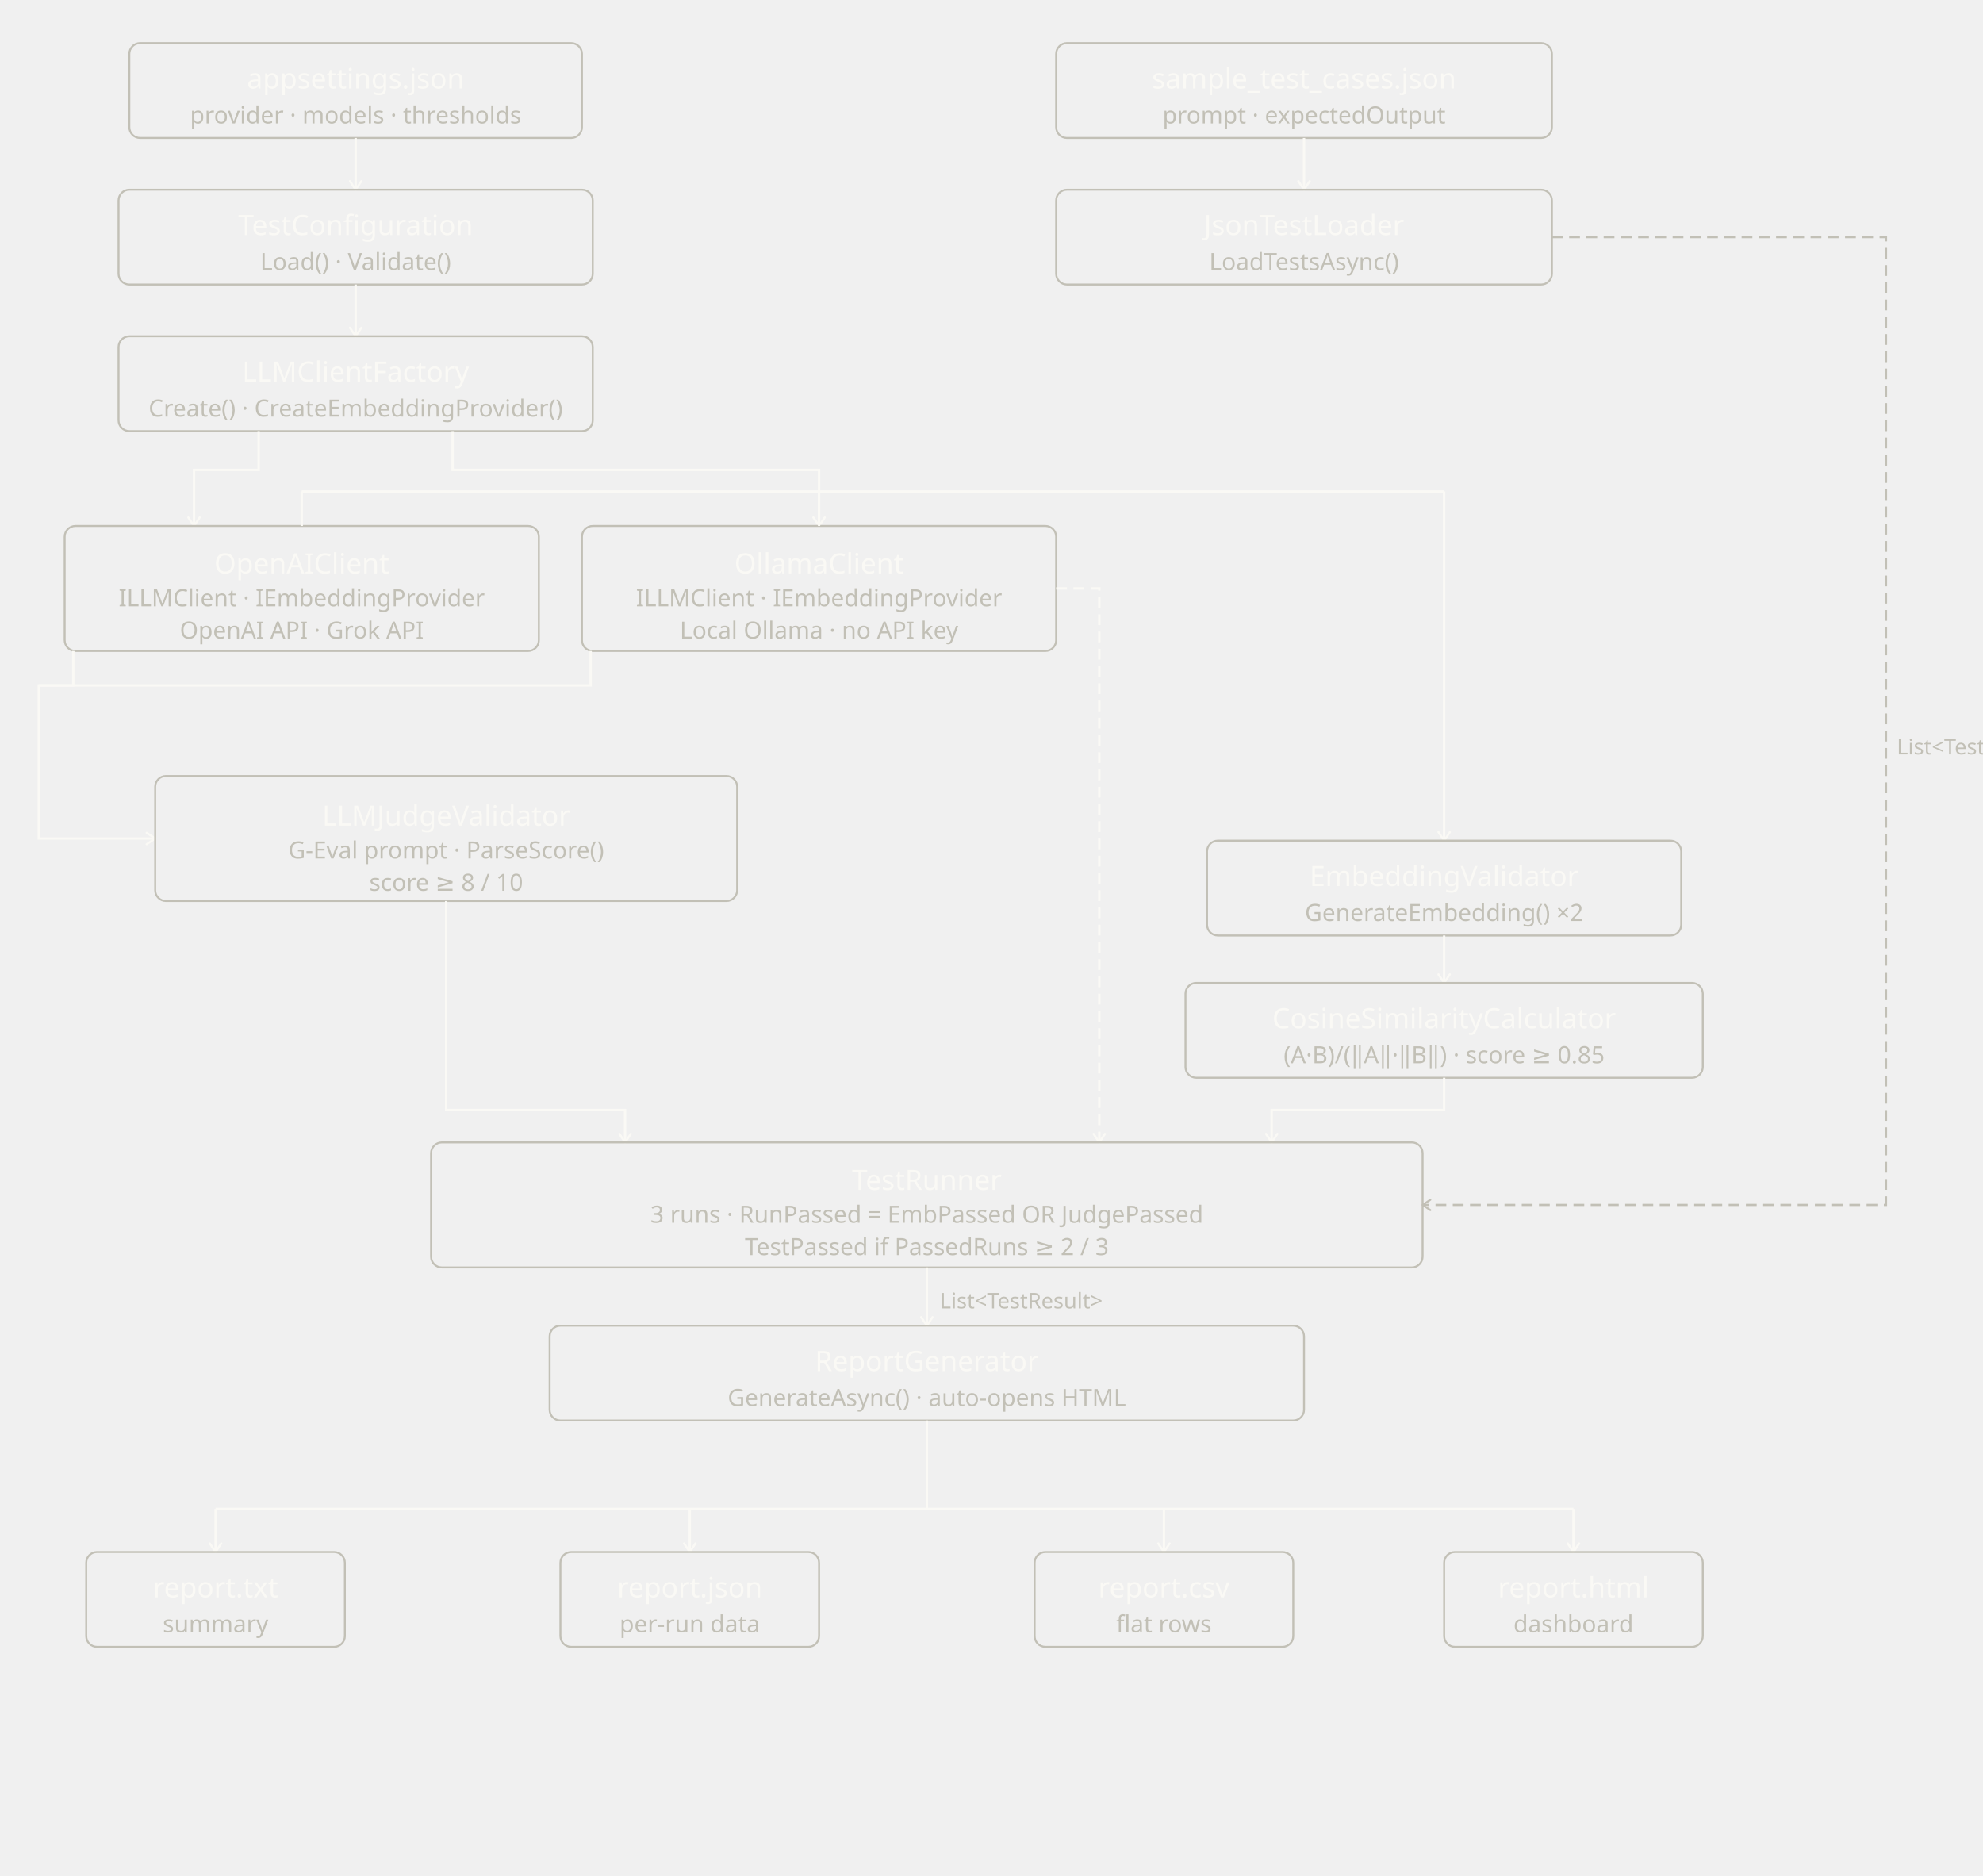
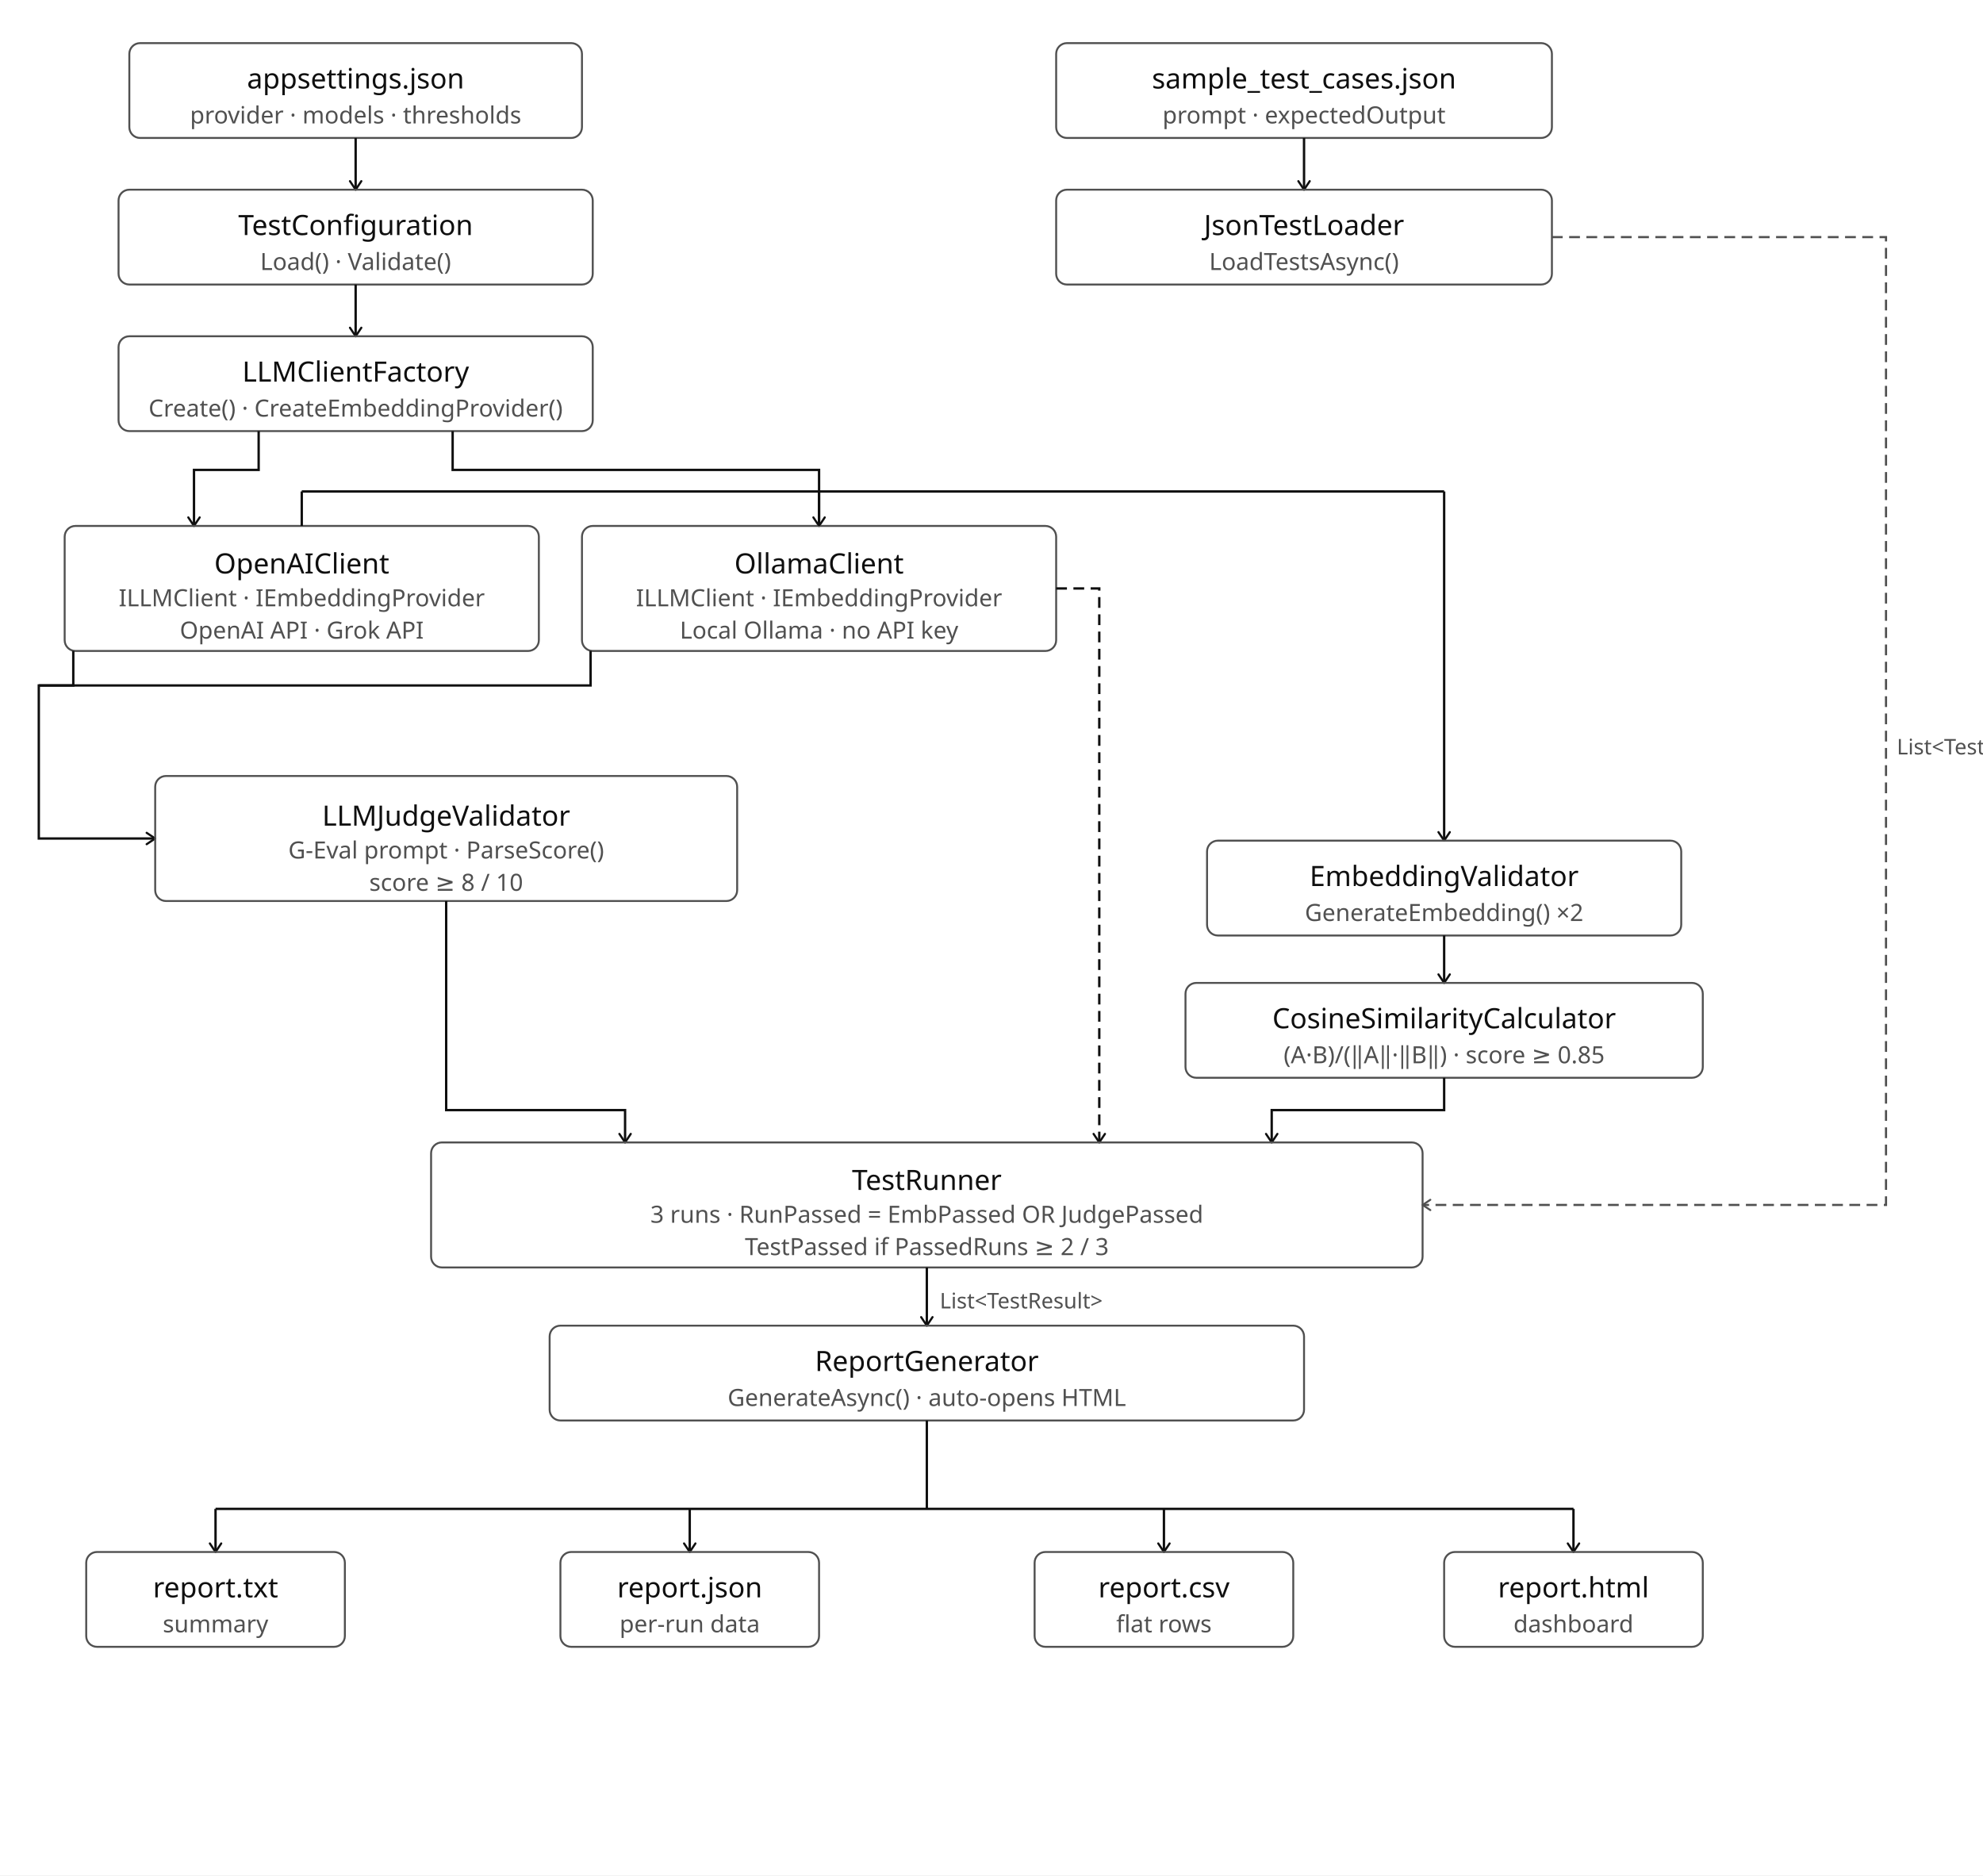
<svg xmlns="http://www.w3.org/2000/svg" width="920" viewBox="0 0 920 870">
+   <rect width="920" height="870" fill="white" />
  <defs>
    <marker id="arr" viewBox="0 0 10 10" refX="8" refY="5" markerWidth="6" markerHeight="6" orient="auto-start-reverse">
      <path d="M2 1L8 5L2 9" fill="none" stroke="context-stroke" stroke-width="1.5" stroke-linecap="round" stroke-linejoin="round" />
    </marker>
  </defs>
-   <rect x="60" y="20" width="210" height="44" rx="5" fill="none" stroke="rgb(194,192,182)" stroke-width="0.9" />
-   <text x="165" y="36" text-anchor="middle" dominant-baseline="central" fill="rgb(250,249,245)" font-family="'Segoe UI',sans-serif" font-size="13" font-weight="500">appsettings.json</text>
-   <text x="165" y="53" text-anchor="middle" dominant-baseline="central" fill="rgb(194,192,182)" font-family="'Segoe UI',sans-serif" font-size="11">provider · models · thresholds</text>
-   <rect x="490" y="20" width="230" height="44" rx="5" fill="none" stroke="rgb(194,192,182)" stroke-width="0.9" />
-   <text x="605" y="36" text-anchor="middle" dominant-baseline="central" fill="rgb(250,249,245)" font-family="'Segoe UI',sans-serif" font-size="13" font-weight="500">sample_test_cases.json</text>
-   <text x="605" y="53" text-anchor="middle" dominant-baseline="central" fill="rgb(194,192,182)" font-family="'Segoe UI',sans-serif" font-size="11">prompt · expectedOutput</text>
-   <line x1="165" y1="64" x2="165" y2="88" stroke="rgb(250,249,245)" stroke-width="1.1" marker-end="url(#arr)" />
-   <line x1="605" y1="64" x2="605" y2="88" stroke="rgb(250,249,245)" stroke-width="1.1" marker-end="url(#arr)" />
-   <rect x="55" y="88" width="220" height="44" rx="5" fill="none" stroke="rgb(194,192,182)" stroke-width="0.9" />
-   <text x="165" y="104" text-anchor="middle" dominant-baseline="central" fill="rgb(250,249,245)" font-family="'Segoe UI',sans-serif" font-size="13" font-weight="500">TestConfiguration</text>
-   <text x="165" y="121" text-anchor="middle" dominant-baseline="central" fill="rgb(194,192,182)" font-family="'Segoe UI',sans-serif" font-size="11">Load() · Validate()</text>
-   <rect x="490" y="88" width="230" height="44" rx="5" fill="none" stroke="rgb(194,192,182)" stroke-width="0.9" />
-   <text x="605" y="104" text-anchor="middle" dominant-baseline="central" fill="rgb(250,249,245)" font-family="'Segoe UI',sans-serif" font-size="13" font-weight="500">JsonTestLoader</text>
-   <text x="605" y="121" text-anchor="middle" dominant-baseline="central" fill="rgb(194,192,182)" font-family="'Segoe UI',sans-serif" font-size="11">LoadTestsAsync()</text>
-   <line x1="165" y1="132" x2="165" y2="156" stroke="rgb(250,249,245)" stroke-width="1.1" marker-end="url(#arr)" />
-   <rect x="55" y="156" width="220" height="44" rx="5" fill="none" stroke="rgb(194,192,182)" stroke-width="0.9" />
-   <text x="165" y="172" text-anchor="middle" dominant-baseline="central" fill="rgb(250,249,245)" font-family="'Segoe UI',sans-serif" font-size="13" font-weight="500">LLMClientFactory</text>
-   <text x="165" y="189" text-anchor="middle" dominant-baseline="central" fill="rgb(194,192,182)" font-family="'Segoe UI',sans-serif" font-size="11">Create() · CreateEmbeddingProvider()</text>
-   <path d="M120 200 L120 218 L90 218 L90 244" stroke="rgb(250,249,245)" stroke-width="1.1" fill="none" marker-end="url(#arr)" />
-   <path d="M210 200 L210 218 L380 218 L380 244" stroke="rgb(250,249,245)" stroke-width="1.1" fill="none" marker-end="url(#arr)" />
-   <rect x="30" y="244" width="220" height="58" rx="5" fill="none" stroke="rgb(194,192,182)" stroke-width="0.9" />
-   <text x="140" y="261" text-anchor="middle" dominant-baseline="central" fill="rgb(250,249,245)" font-family="'Segoe UI',sans-serif" font-size="13" font-weight="500">OpenAIClient</text>
-   <text x="140" y="277" text-anchor="middle" dominant-baseline="central" fill="rgb(194,192,182)" font-family="'Segoe UI',sans-serif" font-size="11">ILLMClient · IEmbeddingProvider</text>
-   <text x="140" y="292" text-anchor="middle" dominant-baseline="central" fill="rgb(194,192,182)" font-family="'Segoe UI',sans-serif" font-size="11">OpenAI API · Grok API</text>
-   <rect x="270" y="244" width="220" height="58" rx="5" fill="none" stroke="rgb(194,192,182)" stroke-width="0.9" />
-   <text x="380" y="261" text-anchor="middle" dominant-baseline="central" fill="rgb(250,249,245)" font-family="'Segoe UI',sans-serif" font-size="13" font-weight="500">OllamaClient</text>
-   <text x="380" y="277" text-anchor="middle" dominant-baseline="central" fill="rgb(194,192,182)" font-family="'Segoe UI',sans-serif" font-size="11">ILLMClient · IEmbeddingProvider</text>
-   <text x="380" y="292" text-anchor="middle" dominant-baseline="central" fill="rgb(194,192,182)" font-family="'Segoe UI',sans-serif" font-size="11">Local Ollama · no API key</text>
-   <line x1="140" y1="244" x2="140" y2="228" stroke="rgb(250,249,245)" stroke-width="1.1" fill="none" />
-   <line x1="380" y1="244" x2="380" y2="228" stroke="rgb(250,249,245)" stroke-width="1.1" fill="none" />
-   <line x1="140" y1="228" x2="670" y2="228" stroke="rgb(250,249,245)" stroke-width="1.1" fill="none" />
-   <line x1="670" y1="228" x2="670" y2="390" stroke="rgb(250,249,245)" stroke-width="1.1" fill="none" marker-end="url(#arr)" />
-   <path d="M34 302 L34 318 L18 318 L18 389 L72 389" stroke="rgb(250,249,245)" stroke-width="1.1" fill="none" marker-end="url(#arr)" />
-   <path d="M274 302 L274 318 L18 318" stroke="rgb(250,249,245)" stroke-width="1.1" fill="none" />
-   <path d="M490 273 L510 273 L510 530" stroke="rgb(250,249,245)" stroke-width="1.1" fill="none" stroke-dasharray="5,3" marker-end="url(#arr)" />
-   <rect x="72" y="360" width="270" height="58" rx="5" fill="none" stroke="rgb(194,192,182)" stroke-width="0.9" />
-   <text x="207" y="378" text-anchor="middle" dominant-baseline="central" fill="rgb(250,249,245)" font-family="'Segoe UI',sans-serif" font-size="13" font-weight="500">LLMJudgeValidator</text>
-   <text x="207" y="394" text-anchor="middle" dominant-baseline="central" fill="rgb(194,192,182)" font-family="'Segoe UI',sans-serif" font-size="11">G-Eval prompt · ParseScore()</text>
-   <text x="207" y="409" text-anchor="middle" dominant-baseline="central" fill="rgb(194,192,182)" font-family="'Segoe UI',sans-serif" font-size="11">score ≥ 8 / 10</text>
-   <rect x="560" y="390" width="220" height="44" rx="5" fill="none" stroke="rgb(194,192,182)" stroke-width="0.9" />
-   <text x="670" y="406" text-anchor="middle" dominant-baseline="central" fill="rgb(250,249,245)" font-family="'Segoe UI',sans-serif" font-size="13" font-weight="500">EmbeddingValidator</text>
-   <text x="670" y="423" text-anchor="middle" dominant-baseline="central" fill="rgb(194,192,182)" font-family="'Segoe UI',sans-serif" font-size="11">GenerateEmbedding() ×2</text>
-   <line x1="670" y1="434" x2="670" y2="456" stroke="rgb(250,249,245)" stroke-width="1.1" marker-end="url(#arr)" />
-   <rect x="550" y="456" width="240" height="44" rx="5" fill="none" stroke="rgb(194,192,182)" stroke-width="0.9" />
-   <text x="670" y="472" text-anchor="middle" dominant-baseline="central" fill="rgb(250,249,245)" font-family="'Segoe UI',sans-serif" font-size="13" font-weight="500">CosineSimilarityCalculator</text>
-   <text x="670" y="489" text-anchor="middle" dominant-baseline="central" fill="rgb(194,192,182)" font-family="'Segoe UI',sans-serif" font-size="11">(A·B)/(‖A‖·‖B‖) · score ≥ 0.85</text>
-   <path d="M670 500 L670 515 L590 515 L590 530" stroke="rgb(250,249,245)" stroke-width="1.1" fill="none" marker-end="url(#arr)" />
-   <path d="M207 418 L207 515 L290 515 L290 530" stroke="rgb(250,249,245)" stroke-width="1.1" fill="none" marker-end="url(#arr)" />
-   <path d="M720 110 L875 110 L875 559 L660 559" stroke="rgb(194,192,182)" stroke-width="1" fill="none" stroke-dasharray="5,3" marker-end="url(#arr)" />
-   <text x="880" y="350" text-anchor="start" fill="rgb(194,192,182)" font-family="'Segoe UI',sans-serif" font-size="10">List&lt;TestCase&gt;</text>
-   <rect x="200" y="530" width="460" height="58" rx="5" fill="none" stroke="rgb(194,192,182)" stroke-width="0.9" />
-   <text x="430" y="547" text-anchor="middle" dominant-baseline="central" fill="rgb(250,249,245)" font-family="'Segoe UI',sans-serif" font-size="13" font-weight="500">TestRunner</text>
-   <text x="430" y="563" text-anchor="middle" dominant-baseline="central" fill="rgb(194,192,182)" font-family="'Segoe UI',sans-serif" font-size="11">3 runs · RunPassed = EmbPassed OR JudgePassed</text>
-   <text x="430" y="578" text-anchor="middle" dominant-baseline="central" fill="rgb(194,192,182)" font-family="'Segoe UI',sans-serif" font-size="11">TestPassed if PassedRuns ≥ 2 / 3</text>
-   <line x1="430" y1="588" x2="430" y2="615" stroke="rgb(250,249,245)" stroke-width="1.1" marker-end="url(#arr)" />
-   <text x="436" y="607" text-anchor="start" fill="rgb(194,192,182)" font-family="'Segoe UI',sans-serif" font-size="10">List&lt;TestResult&gt;</text>
-   <rect x="255" y="615" width="350" height="44" rx="5" fill="none" stroke="rgb(194,192,182)" stroke-width="0.9" />
-   <text x="430" y="631" text-anchor="middle" dominant-baseline="central" fill="rgb(250,249,245)" font-family="'Segoe UI',sans-serif" font-size="13" font-weight="500">ReportGenerator</text>
-   <text x="430" y="648" text-anchor="middle" dominant-baseline="central" fill="rgb(194,192,182)" font-family="'Segoe UI',sans-serif" font-size="11">GenerateAsync() · auto-opens HTML</text>
-   <line x1="430" y1="659" x2="430" y2="700" stroke="rgb(250,249,245)" stroke-width="1.1" fill="none" />
-   <line x1="100" y1="700" x2="730" y2="700" stroke="rgb(250,249,245)" stroke-width="1.1" fill="none" />
-   <line x1="100" y1="700" x2="100" y2="720" stroke="rgb(250,249,245)" stroke-width="1.1" marker-end="url(#arr)" />
-   <line x1="320" y1="700" x2="320" y2="720" stroke="rgb(250,249,245)" stroke-width="1.1" marker-end="url(#arr)" />
-   <line x1="540" y1="700" x2="540" y2="720" stroke="rgb(250,249,245)" stroke-width="1.1" marker-end="url(#arr)" />
-   <line x1="730" y1="700" x2="730" y2="720" stroke="rgb(250,249,245)" stroke-width="1.1" marker-end="url(#arr)" />
-   <rect x="40" y="720" width="120" height="44" rx="5" fill="none" stroke="rgb(194,192,182)" stroke-width="0.9" />
-   <text x="100" y="736" text-anchor="middle" dominant-baseline="central" fill="rgb(250,249,245)" font-family="'Segoe UI',sans-serif" font-size="13" font-weight="500">report.txt</text>
-   <text x="100" y="753" text-anchor="middle" dominant-baseline="central" fill="rgb(194,192,182)" font-family="'Segoe UI',sans-serif" font-size="11">summary</text>
-   <rect x="260" y="720" width="120" height="44" rx="5" fill="none" stroke="rgb(194,192,182)" stroke-width="0.9" />
-   <text x="320" y="736" text-anchor="middle" dominant-baseline="central" fill="rgb(250,249,245)" font-family="'Segoe UI',sans-serif" font-size="13" font-weight="500">report.json</text>
-   <text x="320" y="753" text-anchor="middle" dominant-baseline="central" fill="rgb(194,192,182)" font-family="'Segoe UI',sans-serif" font-size="11">per-run data</text>
-   <rect x="480" y="720" width="120" height="44" rx="5" fill="none" stroke="rgb(194,192,182)" stroke-width="0.9" />
-   <text x="540" y="736" text-anchor="middle" dominant-baseline="central" fill="rgb(250,249,245)" font-family="'Segoe UI',sans-serif" font-size="13" font-weight="500">report.csv</text>
-   <text x="540" y="753" text-anchor="middle" dominant-baseline="central" fill="rgb(194,192,182)" font-family="'Segoe UI',sans-serif" font-size="11">flat rows</text>
-   <rect x="670" y="720" width="120" height="44" rx="5" fill="none" stroke="rgb(194,192,182)" stroke-width="0.9" />
-   <text x="730" y="736" text-anchor="middle" dominant-baseline="central" fill="rgb(250,249,245)" font-family="'Segoe UI',sans-serif" font-size="13" font-weight="500">report.html</text>
-   <text x="730" y="753" text-anchor="middle" dominant-baseline="central" fill="rgb(194,192,182)" font-family="'Segoe UI',sans-serif" font-size="11">dashboard</text>
+   <rect x="60" y="20" width="210" height="44" rx="5" fill="none" stroke="rgb(80,80,80)" stroke-width="0.9" />
+   <text x="165" y="36" text-anchor="middle" dominant-baseline="central" fill="rgb(15,15,15)" font-family="'Segoe UI',sans-serif" font-size="13" font-weight="500">appsettings.json</text>
+   <text x="165" y="53" text-anchor="middle" dominant-baseline="central" fill="rgb(80,80,80)" font-family="'Segoe UI',sans-serif" font-size="11">provider · models · thresholds</text>
+   <rect x="490" y="20" width="230" height="44" rx="5" fill="none" stroke="rgb(80,80,80)" stroke-width="0.9" />
+   <text x="605" y="36" text-anchor="middle" dominant-baseline="central" fill="rgb(15,15,15)" font-family="'Segoe UI',sans-serif" font-size="13" font-weight="500">sample_test_cases.json</text>
+   <text x="605" y="53" text-anchor="middle" dominant-baseline="central" fill="rgb(80,80,80)" font-family="'Segoe UI',sans-serif" font-size="11">prompt · expectedOutput</text>
+   <line x1="165" y1="64" x2="165" y2="88" stroke="rgb(15,15,15)" stroke-width="1.1" marker-end="url(#arr)" />
+   <line x1="605" y1="64" x2="605" y2="88" stroke="rgb(15,15,15)" stroke-width="1.1" marker-end="url(#arr)" />
+   <rect x="55" y="88" width="220" height="44" rx="5" fill="none" stroke="rgb(80,80,80)" stroke-width="0.9" />
+   <text x="165" y="104" text-anchor="middle" dominant-baseline="central" fill="rgb(15,15,15)" font-family="'Segoe UI',sans-serif" font-size="13" font-weight="500">TestConfiguration</text>
+   <text x="165" y="121" text-anchor="middle" dominant-baseline="central" fill="rgb(80,80,80)" font-family="'Segoe UI',sans-serif" font-size="11">Load() · Validate()</text>
+   <rect x="490" y="88" width="230" height="44" rx="5" fill="none" stroke="rgb(80,80,80)" stroke-width="0.9" />
+   <text x="605" y="104" text-anchor="middle" dominant-baseline="central" fill="rgb(15,15,15)" font-family="'Segoe UI',sans-serif" font-size="13" font-weight="500">JsonTestLoader</text>
+   <text x="605" y="121" text-anchor="middle" dominant-baseline="central" fill="rgb(80,80,80)" font-family="'Segoe UI',sans-serif" font-size="11">LoadTestsAsync()</text>
+   <line x1="165" y1="132" x2="165" y2="156" stroke="rgb(15,15,15)" stroke-width="1.1" marker-end="url(#arr)" />
+   <rect x="55" y="156" width="220" height="44" rx="5" fill="none" stroke="rgb(80,80,80)" stroke-width="0.9" />
+   <text x="165" y="172" text-anchor="middle" dominant-baseline="central" fill="rgb(15,15,15)" font-family="'Segoe UI',sans-serif" font-size="13" font-weight="500">LLMClientFactory</text>
+   <text x="165" y="189" text-anchor="middle" dominant-baseline="central" fill="rgb(80,80,80)" font-family="'Segoe UI',sans-serif" font-size="11">Create() · CreateEmbeddingProvider()</text>
+   <path d="M120 200 L120 218 L90 218 L90 244" stroke="rgb(15,15,15)" stroke-width="1.1" fill="none" marker-end="url(#arr)" />
+   <path d="M210 200 L210 218 L380 218 L380 244" stroke="rgb(15,15,15)" stroke-width="1.1" fill="none" marker-end="url(#arr)" />
+   <rect x="30" y="244" width="220" height="58" rx="5" fill="none" stroke="rgb(80,80,80)" stroke-width="0.9" />
+   <text x="140" y="261" text-anchor="middle" dominant-baseline="central" fill="rgb(15,15,15)" font-family="'Segoe UI',sans-serif" font-size="13" font-weight="500">OpenAIClient</text>
+   <text x="140" y="277" text-anchor="middle" dominant-baseline="central" fill="rgb(80,80,80)" font-family="'Segoe UI',sans-serif" font-size="11">ILLMClient · IEmbeddingProvider</text>
+   <text x="140" y="292" text-anchor="middle" dominant-baseline="central" fill="rgb(80,80,80)" font-family="'Segoe UI',sans-serif" font-size="11">OpenAI API · Grok API</text>
+   <rect x="270" y="244" width="220" height="58" rx="5" fill="none" stroke="rgb(80,80,80)" stroke-width="0.9" />
+   <text x="380" y="261" text-anchor="middle" dominant-baseline="central" fill="rgb(15,15,15)" font-family="'Segoe UI',sans-serif" font-size="13" font-weight="500">OllamaClient</text>
+   <text x="380" y="277" text-anchor="middle" dominant-baseline="central" fill="rgb(80,80,80)" font-family="'Segoe UI',sans-serif" font-size="11">ILLMClient · IEmbeddingProvider</text>
+   <text x="380" y="292" text-anchor="middle" dominant-baseline="central" fill="rgb(80,80,80)" font-family="'Segoe UI',sans-serif" font-size="11">Local Ollama · no API key</text>
+   <line x1="140" y1="244" x2="140" y2="228" stroke="rgb(15,15,15)" stroke-width="1.1" fill="none" />
+   <line x1="380" y1="244" x2="380" y2="228" stroke="rgb(15,15,15)" stroke-width="1.1" fill="none" />
+   <line x1="140" y1="228" x2="670" y2="228" stroke="rgb(15,15,15)" stroke-width="1.1" fill="none" />
+   <line x1="670" y1="228" x2="670" y2="390" stroke="rgb(15,15,15)" stroke-width="1.1" fill="none" marker-end="url(#arr)" />
+   <path d="M34 302 L34 318 L18 318 L18 389 L72 389" stroke="rgb(15,15,15)" stroke-width="1.1" fill="none" marker-end="url(#arr)" />
+   <path d="M274 302 L274 318 L18 318" stroke="rgb(15,15,15)" stroke-width="1.1" fill="none" />
+   <path d="M490 273 L510 273 L510 530" stroke="rgb(15,15,15)" stroke-width="1.1" fill="none" stroke-dasharray="5,3" marker-end="url(#arr)" />
+   <rect x="72" y="360" width="270" height="58" rx="5" fill="none" stroke="rgb(80,80,80)" stroke-width="0.9" />
+   <text x="207" y="378" text-anchor="middle" dominant-baseline="central" fill="rgb(15,15,15)" font-family="'Segoe UI',sans-serif" font-size="13" font-weight="500">LLMJudgeValidator</text>
+   <text x="207" y="394" text-anchor="middle" dominant-baseline="central" fill="rgb(80,80,80)" font-family="'Segoe UI',sans-serif" font-size="11">G-Eval prompt · ParseScore()</text>
+   <text x="207" y="409" text-anchor="middle" dominant-baseline="central" fill="rgb(80,80,80)" font-family="'Segoe UI',sans-serif" font-size="11">score ≥ 8 / 10</text>
+   <rect x="560" y="390" width="220" height="44" rx="5" fill="none" stroke="rgb(80,80,80)" stroke-width="0.9" />
+   <text x="670" y="406" text-anchor="middle" dominant-baseline="central" fill="rgb(15,15,15)" font-family="'Segoe UI',sans-serif" font-size="13" font-weight="500">EmbeddingValidator</text>
+   <text x="670" y="423" text-anchor="middle" dominant-baseline="central" fill="rgb(80,80,80)" font-family="'Segoe UI',sans-serif" font-size="11">GenerateEmbedding() ×2</text>
+   <line x1="670" y1="434" x2="670" y2="456" stroke="rgb(15,15,15)" stroke-width="1.1" marker-end="url(#arr)" />
+   <rect x="550" y="456" width="240" height="44" rx="5" fill="none" stroke="rgb(80,80,80)" stroke-width="0.9" />
+   <text x="670" y="472" text-anchor="middle" dominant-baseline="central" fill="rgb(15,15,15)" font-family="'Segoe UI',sans-serif" font-size="13" font-weight="500">CosineSimilarityCalculator</text>
+   <text x="670" y="489" text-anchor="middle" dominant-baseline="central" fill="rgb(80,80,80)" font-family="'Segoe UI',sans-serif" font-size="11">(A·B)/(‖A‖·‖B‖) · score ≥ 0.85</text>
+   <path d="M670 500 L670 515 L590 515 L590 530" stroke="rgb(15,15,15)" stroke-width="1.1" fill="none" marker-end="url(#arr)" />
+   <path d="M207 418 L207 515 L290 515 L290 530" stroke="rgb(15,15,15)" stroke-width="1.1" fill="none" marker-end="url(#arr)" />
+   <path d="M720 110 L875 110 L875 559 L660 559" stroke="rgb(80,80,80)" stroke-width="1" fill="none" stroke-dasharray="5,3" marker-end="url(#arr)" />
+   <text x="880" y="350" text-anchor="start" fill="rgb(80,80,80)" font-family="'Segoe UI',sans-serif" font-size="10">List&lt;TestCase&gt;</text>
+   <rect x="200" y="530" width="460" height="58" rx="5" fill="none" stroke="rgb(80,80,80)" stroke-width="0.9" />
+   <text x="430" y="547" text-anchor="middle" dominant-baseline="central" fill="rgb(15,15,15)" font-family="'Segoe UI',sans-serif" font-size="13" font-weight="500">TestRunner</text>
+   <text x="430" y="563" text-anchor="middle" dominant-baseline="central" fill="rgb(80,80,80)" font-family="'Segoe UI',sans-serif" font-size="11">3 runs · RunPassed = EmbPassed OR JudgePassed</text>
+   <text x="430" y="578" text-anchor="middle" dominant-baseline="central" fill="rgb(80,80,80)" font-family="'Segoe UI',sans-serif" font-size="11">TestPassed if PassedRuns ≥ 2 / 3</text>
+   <line x1="430" y1="588" x2="430" y2="615" stroke="rgb(15,15,15)" stroke-width="1.1" marker-end="url(#arr)" />
+   <text x="436" y="607" text-anchor="start" fill="rgb(80,80,80)" font-family="'Segoe UI',sans-serif" font-size="10">List&lt;TestResult&gt;</text>
+   <rect x="255" y="615" width="350" height="44" rx="5" fill="none" stroke="rgb(80,80,80)" stroke-width="0.9" />
+   <text x="430" y="631" text-anchor="middle" dominant-baseline="central" fill="rgb(15,15,15)" font-family="'Segoe UI',sans-serif" font-size="13" font-weight="500">ReportGenerator</text>
+   <text x="430" y="648" text-anchor="middle" dominant-baseline="central" fill="rgb(80,80,80)" font-family="'Segoe UI',sans-serif" font-size="11">GenerateAsync() · auto-opens HTML</text>
+   <line x1="430" y1="659" x2="430" y2="700" stroke="rgb(15,15,15)" stroke-width="1.1" fill="none" />
+   <line x1="100" y1="700" x2="730" y2="700" stroke="rgb(15,15,15)" stroke-width="1.1" fill="none" />
+   <line x1="100" y1="700" x2="100" y2="720" stroke="rgb(15,15,15)" stroke-width="1.1" marker-end="url(#arr)" />
+   <line x1="320" y1="700" x2="320" y2="720" stroke="rgb(15,15,15)" stroke-width="1.1" marker-end="url(#arr)" />
+   <line x1="540" y1="700" x2="540" y2="720" stroke="rgb(15,15,15)" stroke-width="1.1" marker-end="url(#arr)" />
+   <line x1="730" y1="700" x2="730" y2="720" stroke="rgb(15,15,15)" stroke-width="1.1" marker-end="url(#arr)" />
+   <rect x="40" y="720" width="120" height="44" rx="5" fill="none" stroke="rgb(80,80,80)" stroke-width="0.9" />
+   <text x="100" y="736" text-anchor="middle" dominant-baseline="central" fill="rgb(15,15,15)" font-family="'Segoe UI',sans-serif" font-size="13" font-weight="500">report.txt</text>
+   <text x="100" y="753" text-anchor="middle" dominant-baseline="central" fill="rgb(80,80,80)" font-family="'Segoe UI',sans-serif" font-size="11">summary</text>
+   <rect x="260" y="720" width="120" height="44" rx="5" fill="none" stroke="rgb(80,80,80)" stroke-width="0.9" />
+   <text x="320" y="736" text-anchor="middle" dominant-baseline="central" fill="rgb(15,15,15)" font-family="'Segoe UI',sans-serif" font-size="13" font-weight="500">report.json</text>
+   <text x="320" y="753" text-anchor="middle" dominant-baseline="central" fill="rgb(80,80,80)" font-family="'Segoe UI',sans-serif" font-size="11">per-run data</text>
+   <rect x="480" y="720" width="120" height="44" rx="5" fill="none" stroke="rgb(80,80,80)" stroke-width="0.9" />
+   <text x="540" y="736" text-anchor="middle" dominant-baseline="central" fill="rgb(15,15,15)" font-family="'Segoe UI',sans-serif" font-size="13" font-weight="500">report.csv</text>
+   <text x="540" y="753" text-anchor="middle" dominant-baseline="central" fill="rgb(80,80,80)" font-family="'Segoe UI',sans-serif" font-size="11">flat rows</text>
+   <rect x="670" y="720" width="120" height="44" rx="5" fill="none" stroke="rgb(80,80,80)" stroke-width="0.9" />
+   <text x="730" y="736" text-anchor="middle" dominant-baseline="central" fill="rgb(15,15,15)" font-family="'Segoe UI',sans-serif" font-size="13" font-weight="500">report.html</text>
+   <text x="730" y="753" text-anchor="middle" dominant-baseline="central" fill="rgb(80,80,80)" font-family="'Segoe UI',sans-serif" font-size="11">dashboard</text>
</svg>
